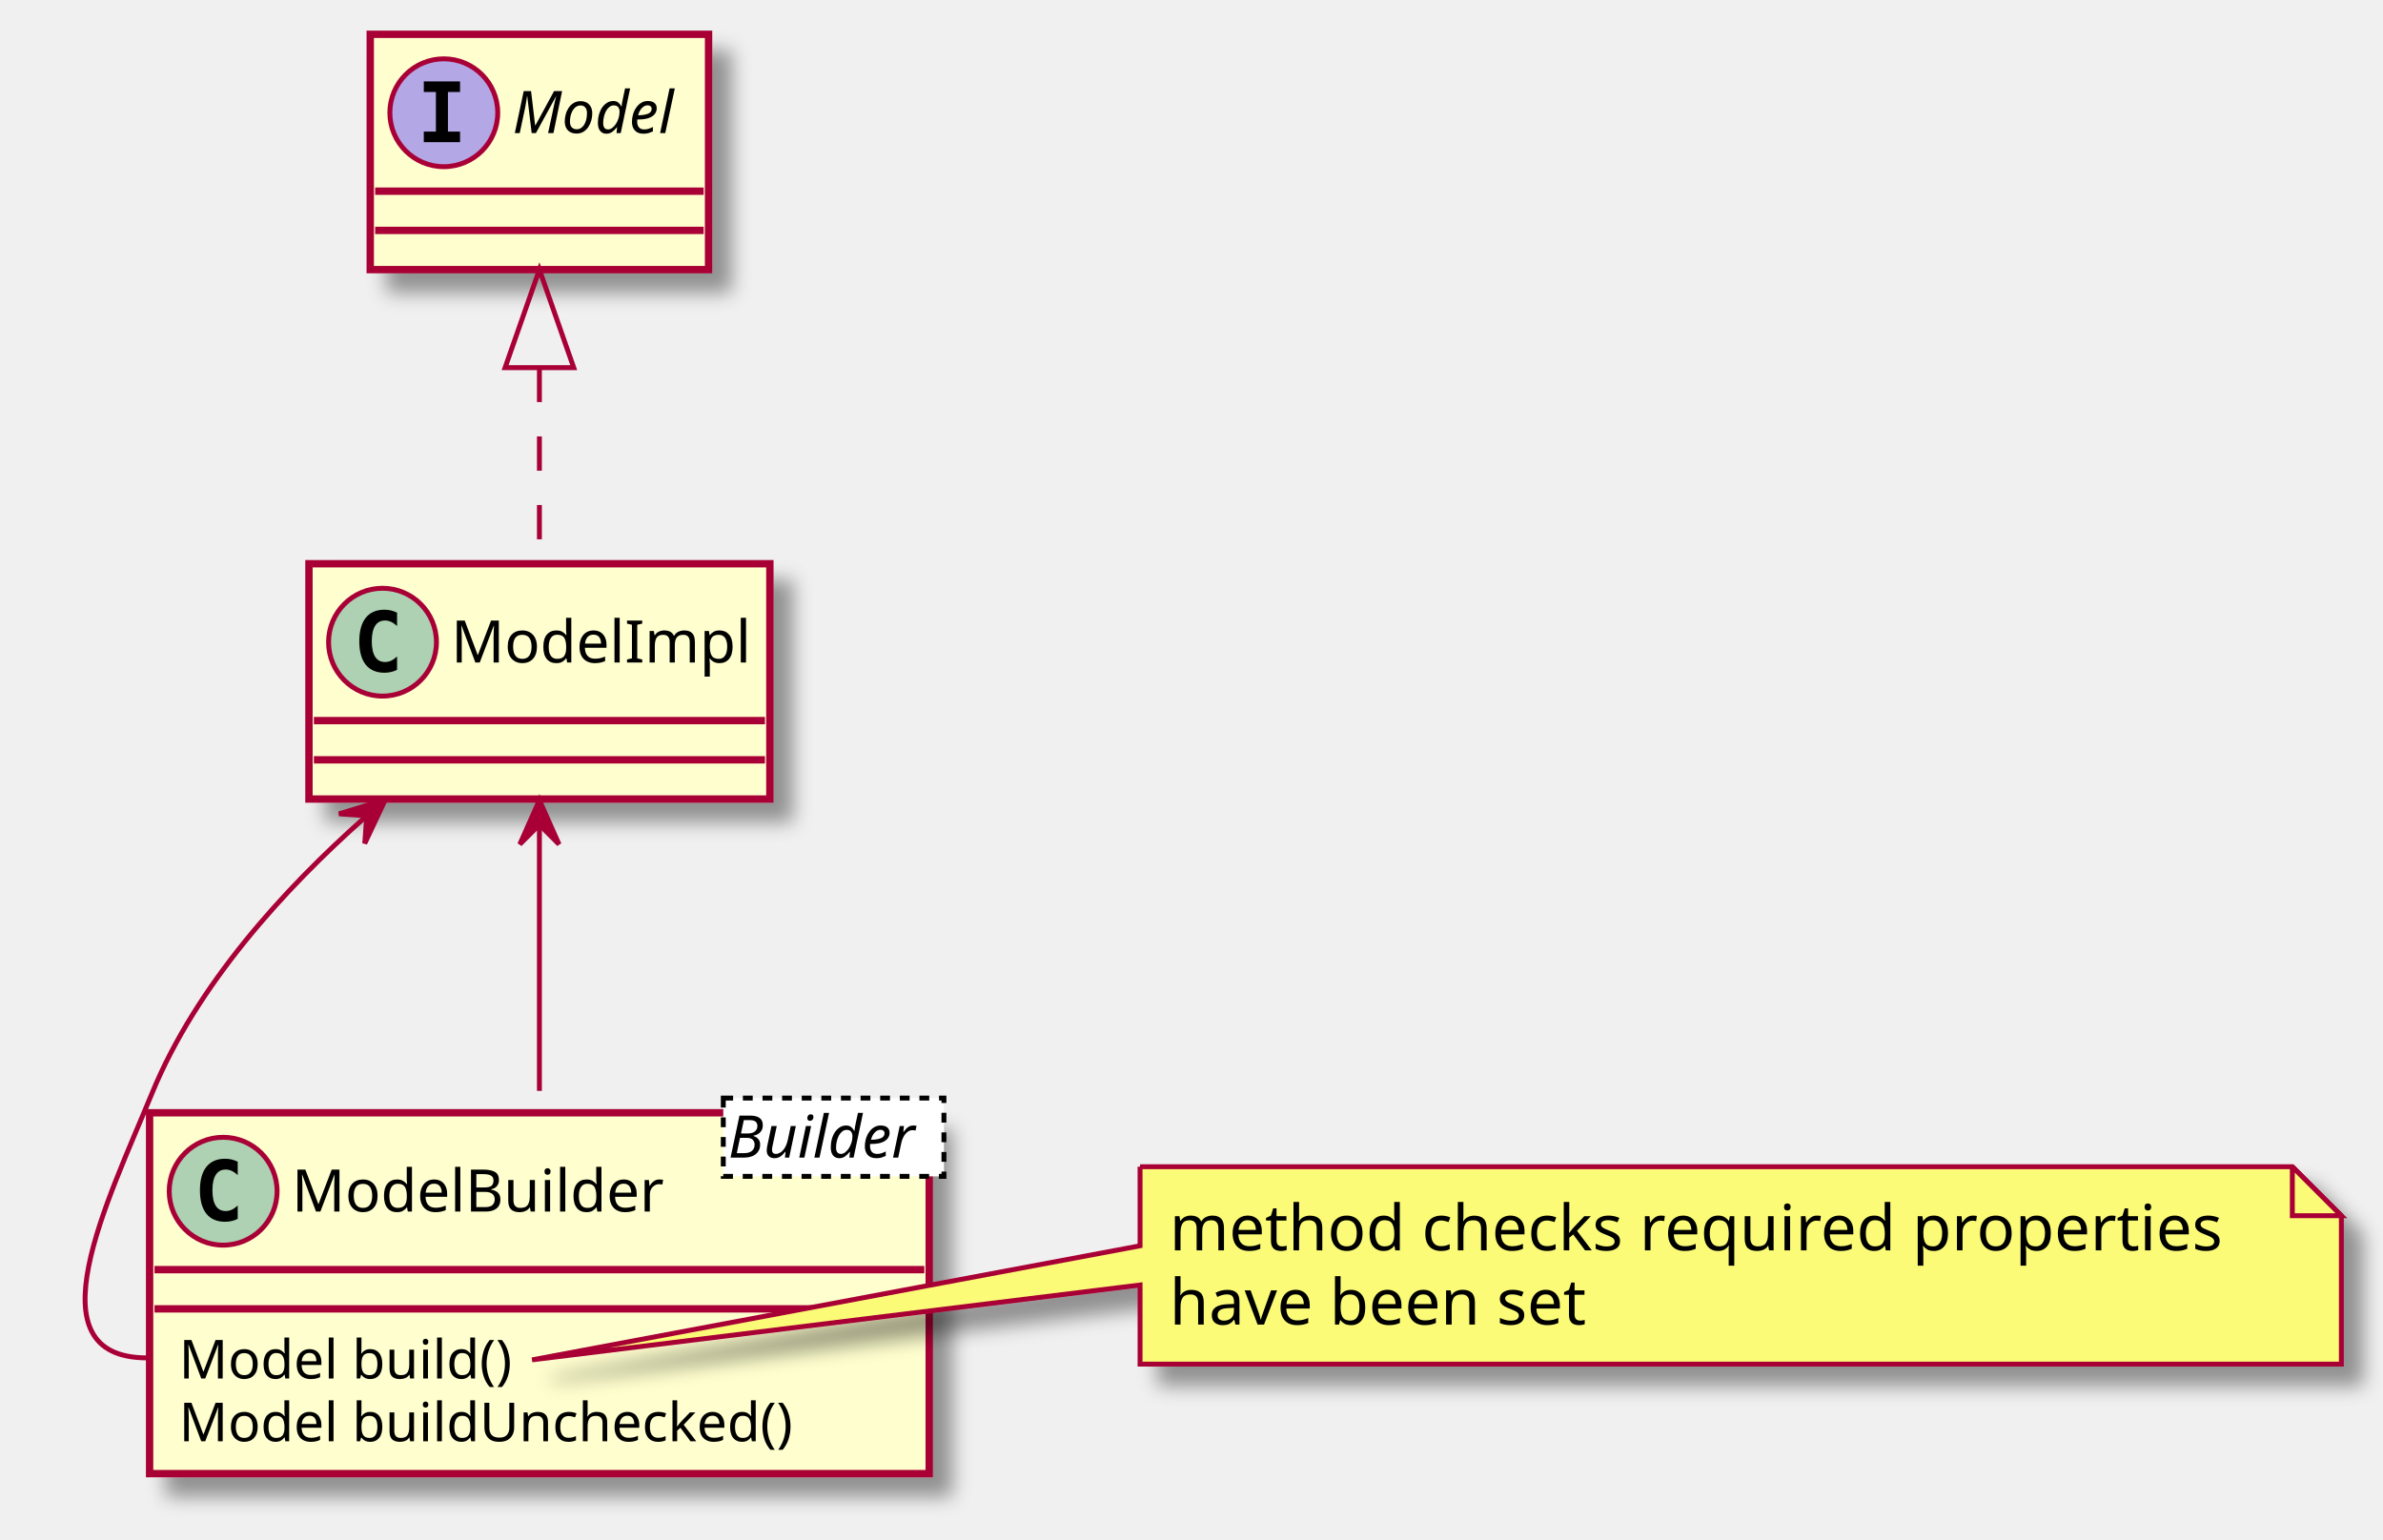
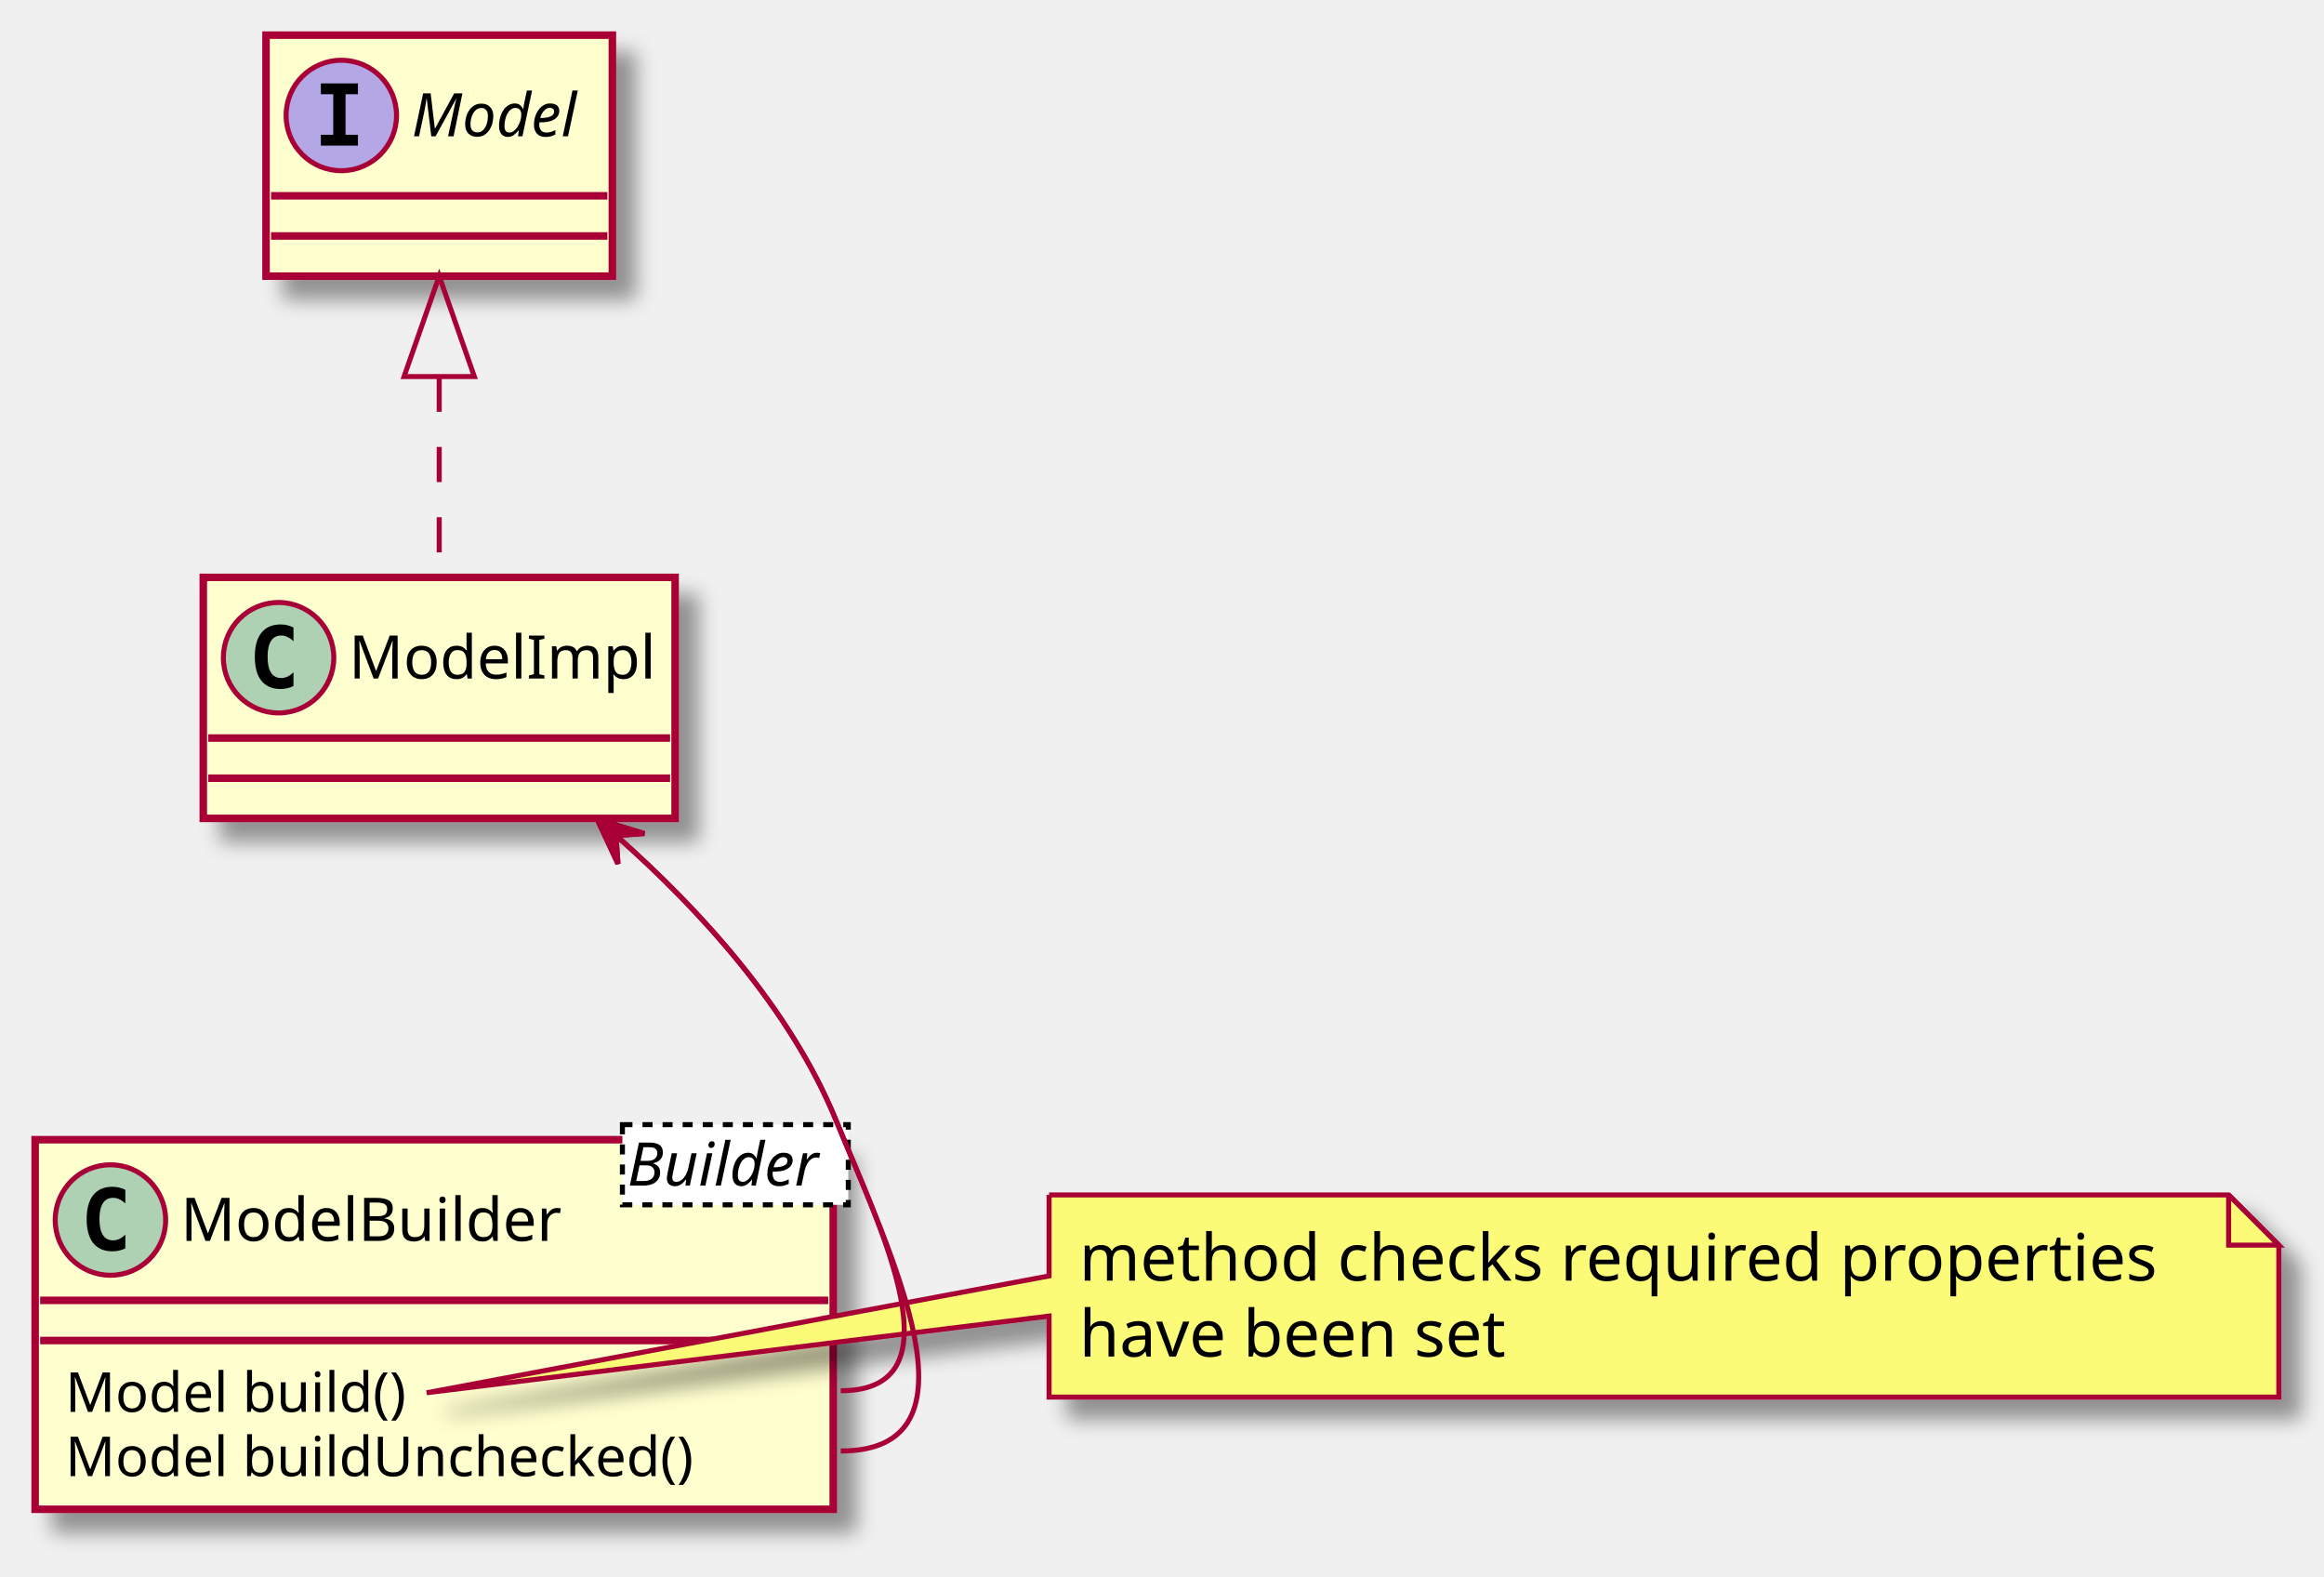
- <svg xmlns="http://www.w3.org/2000/svg" contentScriptType="application/ecmascript" contentStyleType="text/css" height="314px" preserveAspectRatio="none" style="width:486px;height:314px;background:#FFFFFF;" version="1.1" viewBox="0 0 486 314" width="486px" zoomAndPan="magnify">
+ <svg xmlns="http://www.w3.org/2000/svg" contentScriptType="application/ecmascript" contentStyleType="text/css" height="314px" preserveAspectRatio="none" style="width:463px;height:314px;background:#FFFFFF;" version="1.1" viewBox="0 0 463 314" width="463px" zoomAndPan="magnify">
  <defs>
    <filter height="300%" id="f10dlfh0nfw8ro" width="300%" x="-1" y="-1">
      <feGaussianBlur result="blurOut" stdDeviation="2.0" />
      <feColorMatrix in="blurOut" result="blurOut2" type="matrix" values="0 0 0 0 0 0 0 0 0 0 0 0 0 0 0 0 0 0 .4 0" />
      <feOffset dx="4.0" dy="4.0" in="blurOut2" result="blurOut3" />
      <feBlend in="SourceGraphic" in2="blurOut3" mode="normal" />
    </filter>
  </defs>
  <g>
-     <rect codeLine="1" fill="#FEFECE" filter="url(#f10dlfh0nfw8ro)" height="48" id="Model" style="stroke:#A80036;stroke-width:1.5;" width="69" x="75.51" y="7" />
-     <ellipse cx="90.51" cy="23" fill="#B4A7E5" rx="11" ry="11" style="stroke:#A80036;stroke-width:1.0;" />
-     <path d="M86.432,18.766 L86.432,16.609 L93.823,16.609 L93.823,18.766 L91.354,18.766 L91.354,26.844 L93.823,26.844 L93.823,29 L86.432,29 L86.432,26.844 L88.901,26.844 L88.901,18.766 L86.432,18.766 Z " fill="#000000" />
-     <text fill="#000000" font-family="sans-serif" font-size="12" font-style="italic" lengthAdjust="spacing" textLength="37" x="104.51" y="27.154">Model</text>
-     <line style="stroke:#A80036;stroke-width:1.5;" x1="76.51" x2="143.51" y1="39" y2="39" />
-     <line style="stroke:#A80036;stroke-width:1.5;" x1="76.51" x2="143.51" y1="47" y2="47" />
-     <rect codeLine="2" fill="#FEFECE" filter="url(#f10dlfh0nfw8ro)" height="48" id="ModelImpl" style="stroke:#A80036;stroke-width:1.5;" width="94" x="63.01" y="115" />
-     <ellipse cx="78.01" cy="131" fill="#ADD1B2" rx="11" ry="11" style="stroke:#A80036;stroke-width:1.0;" />
-     <path d="M80.979,136.641 Q80.401,136.938 79.76,137.078 Q79.119,137.234 78.416,137.234 Q75.916,137.234 74.588,135.594 Q73.276,133.938 73.276,130.812 Q73.276,127.688 74.588,126.031 Q75.916,124.375 78.416,124.375 Q79.119,124.375 79.76,124.531 Q80.416,124.688 80.979,124.984 L80.979,127.703 Q80.354,127.125 79.76,126.859 Q79.166,126.578 78.541,126.578 Q77.198,126.578 76.51,127.656 Q75.823,128.719 75.823,130.812 Q75.823,132.906 76.51,133.984 Q77.198,135.047 78.541,135.047 Q79.166,135.047 79.76,134.781 Q80.354,134.5 80.979,133.922 L80.979,136.641 Z " fill="#000000" />
-     <text fill="#000000" font-family="sans-serif" font-size="12" lengthAdjust="spacing" textLength="62" x="92.01" y="135.154">ModelImpl</text>
-     <line style="stroke:#A80036;stroke-width:1.5;" x1="64.01" x2="156.01" y1="147" y2="147" />
-     <line style="stroke:#A80036;stroke-width:1.5;" x1="64.01" x2="156.01" y1="155" y2="155" />
-     <rect codeLine="3" fill="#FEFECE" filter="url(#f10dlfh0nfw8ro)" height="73.609" id="ModelBuilder" style="stroke:#A80036;stroke-width:1.5;" width="159" x="30.51" y="227" />
-     <ellipse cx="45.51" cy="243" fill="#ADD1B2" rx="11" ry="11" style="stroke:#A80036;stroke-width:1.0;" />
-     <path d="M48.479,248.641 Q47.901,248.938 47.26,249.078 Q46.619,249.234 45.916,249.234 Q43.416,249.234 42.088,247.594 Q40.776,245.938 40.776,242.812 Q40.776,239.688 42.088,238.031 Q43.416,236.375 45.916,236.375 Q46.619,236.375 47.26,236.531 Q47.916,236.688 48.479,236.984 L48.479,239.703 Q47.854,239.125 47.26,238.859 Q46.666,238.578 46.041,238.578 Q44.697,238.578 44.01,239.656 Q43.322,240.719 43.322,242.812 Q43.322,244.906 44.01,245.984 Q44.697,247.047 46.041,247.047 Q46.666,247.047 47.26,246.781 Q47.854,246.5 48.479,245.922 L48.479,248.641 Z " fill="#000000" />
-     <text fill="#000000" font-family="sans-serif" font-size="12" lengthAdjust="spacing" textLength="80" x="59.51" y="247.154">ModelBuilder</text>
-     <rect fill="#FFFFFF" height="15.969" style="stroke:#000000;stroke-width:1.0;stroke-dasharray:2.0,2.0;" width="45" x="147.51" y="224" />
-     <text fill="#000000" font-family="sans-serif" font-size="12" font-style="italic" lengthAdjust="spacing" textLength="43" x="148.51" y="236.139">Builder</text>
-     <line style="stroke:#A80036;stroke-width:1.5;" x1="31.51" x2="188.51" y1="259" y2="259" />
-     <line style="stroke:#A80036;stroke-width:1.5;" x1="31.51" x2="188.51" y1="267" y2="267" />
-     <text fill="#000000" font-family="sans-serif" font-size="11" lengthAdjust="spacing" textLength="72" x="36.51" y="281.21">Model build()</text>
-     <text fill="#000000" font-family="sans-serif" font-size="11" lengthAdjust="spacing" textLength="133" x="36.51" y="294.015">Model buildUnchecked()</text>
-     <path d="M232.51,238 L232.51,254.133 L108.51,277.402 L232.51,262.133 L232.51,278.266 A0,0 0 0 0 232.51,278.266 L477.51,278.266 A0,0 0 0 0 477.51,278.266 L477.51,248 L467.51,238 L232.51,238 A0,0 0 0 0 232.51,238 " fill="#FBFB77" filter="url(#f10dlfh0nfw8ro)" style="stroke:#A80036;stroke-width:1.0;" />
-     <path d="M467.51,238 L467.51,248 L477.51,248 L467.51,238 " fill="#FBFB77" style="stroke:#A80036;stroke-width:1.0;" />
-     <text fill="#000000" font-family="sans-serif" font-size="13" lengthAdjust="spacing" textLength="224" x="238.51" y="255.067">method checks required properties</text>
-     <text fill="#000000" font-family="sans-serif" font-size="13" lengthAdjust="spacing" textLength="91" x="238.51" y="270.2">have been set</text>
-     <path d="M110.01,75.02 C110.01,88.58 110.01,103.04 110.01,114.68 " fill="none" id="Model-backto-ModelImpl" style="stroke:#A80036;stroke-width:1.0;stroke-dasharray:7.0,7.0;" />
-     <polygon fill="none" points="103.01,75,110.01,55,117.01,75,103.01,75" style="stroke:#A80036;stroke-width:1.0;" />
-     <path codeLine="10" d="M74.42,166.75 C57.95,181.35 40.06,200.95 31.01,223 C21.89,245.21 6,277 30.01,277 " fill="none" id="ModelImpl-backto-ModelBuilder" style="stroke:#A80036;stroke-width:1.0;" />
-     <polygon fill="#A80036" points="78.57,163.14,69.15,166.016,74.793,166.416,74.392,172.059,78.57,163.14" style="stroke:#A80036;stroke-width:1.0;" />
-     <path codeLine="11" d="M110.01,168.52 C110.01,184.6 110.01,204.93 110.01,222.53 " fill="none" id="ModelImpl-backto-ModelBuilder-1" style="stroke:#A80036;stroke-width:1.0;" />
-     <polygon fill="#A80036" points="110.01,163.23,106.01,172.23,110.01,168.23,114.01,172.23,110.01,163.23" style="stroke:#A80036;stroke-width:1.0;" />
+     <rect codeLine="1" fill="#FEFECE" filter="url(#f10dlfh0nfw8ro)" height="48" id="Model" style="stroke:#A80036;stroke-width:1.5;" width="69" x="53" y="7" />
+     <ellipse cx="68" cy="23" fill="#B4A7E5" rx="11" ry="11" style="stroke:#A80036;stroke-width:1.0;" />
+     <path d="M63.922,18.766 L63.922,16.609 L71.312,16.609 L71.312,18.766 L68.844,18.766 L68.844,26.844 L71.312,26.844 L71.312,29 L63.922,29 L63.922,26.844 L66.391,26.844 L66.391,18.766 L63.922,18.766 Z " fill="#000000" />
+     <text fill="#000000" font-family="sans-serif" font-size="12" font-style="italic" lengthAdjust="spacing" textLength="37" x="82" y="27.154">Model</text>
+     <line style="stroke:#A80036;stroke-width:1.5;" x1="54" x2="121" y1="39" y2="39" />
+     <line style="stroke:#A80036;stroke-width:1.5;" x1="54" x2="121" y1="47" y2="47" />
+     <rect codeLine="2" fill="#FEFECE" filter="url(#f10dlfh0nfw8ro)" height="48" id="ModelImpl" style="stroke:#A80036;stroke-width:1.5;" width="94" x="40.5" y="115" />
+     <ellipse cx="55.5" cy="131" fill="#ADD1B2" rx="11" ry="11" style="stroke:#A80036;stroke-width:1.0;" />
+     <path d="M58.469,136.641 Q57.891,136.938 57.25,137.078 Q56.609,137.234 55.906,137.234 Q53.406,137.234 52.078,135.594 Q50.766,133.938 50.766,130.812 Q50.766,127.688 52.078,126.031 Q53.406,124.375 55.906,124.375 Q56.609,124.375 57.25,124.531 Q57.906,124.688 58.469,124.984 L58.469,127.703 Q57.844,127.125 57.25,126.859 Q56.656,126.578 56.031,126.578 Q54.688,126.578 54,127.656 Q53.312,128.719 53.312,130.812 Q53.312,132.906 54,133.984 Q54.688,135.047 56.031,135.047 Q56.656,135.047 57.25,134.781 Q57.844,134.5 58.469,133.922 L58.469,136.641 Z " fill="#000000" />
+     <text fill="#000000" font-family="sans-serif" font-size="12" lengthAdjust="spacing" textLength="62" x="69.5" y="135.154">ModelImpl</text>
+     <line style="stroke:#A80036;stroke-width:1.5;" x1="41.5" x2="133.5" y1="147" y2="147" />
+     <line style="stroke:#A80036;stroke-width:1.5;" x1="41.5" x2="133.5" y1="155" y2="155" />
+     <rect codeLine="3" fill="#FEFECE" filter="url(#f10dlfh0nfw8ro)" height="73.609" id="ModelBuilder" style="stroke:#A80036;stroke-width:1.5;" width="159" x="7" y="227" />
+     <ellipse cx="22" cy="243" fill="#ADD1B2" rx="11" ry="11" style="stroke:#A80036;stroke-width:1.0;" />
+     <path d="M24.969,248.641 Q24.391,248.938 23.75,249.078 Q23.109,249.234 22.406,249.234 Q19.906,249.234 18.578,247.594 Q17.266,245.938 17.266,242.812 Q17.266,239.688 18.578,238.031 Q19.906,236.375 22.406,236.375 Q23.109,236.375 23.75,236.531 Q24.406,236.688 24.969,236.984 L24.969,239.703 Q24.344,239.125 23.75,238.859 Q23.156,238.578 22.531,238.578 Q21.188,238.578 20.5,239.656 Q19.812,240.719 19.812,242.812 Q19.812,244.906 20.5,245.984 Q21.188,247.047 22.531,247.047 Q23.156,247.047 23.75,246.781 Q24.344,246.5 24.969,245.922 L24.969,248.641 Z " fill="#000000" />
+     <text fill="#000000" font-family="sans-serif" font-size="12" lengthAdjust="spacing" textLength="80" x="36" y="247.154">ModelBuilder</text>
+     <rect fill="#FFFFFF" height="15.969" style="stroke:#000000;stroke-width:1.0;stroke-dasharray:2.0,2.0;" width="45" x="124" y="224" />
+     <text fill="#000000" font-family="sans-serif" font-size="12" font-style="italic" lengthAdjust="spacing" textLength="43" x="125" y="236.139">Builder</text>
+     <line style="stroke:#A80036;stroke-width:1.5;" x1="8" x2="165" y1="259" y2="259" />
+     <line style="stroke:#A80036;stroke-width:1.5;" x1="8" x2="165" y1="267" y2="267" />
+     <text fill="#000000" font-family="sans-serif" font-size="11" lengthAdjust="spacing" textLength="72" x="13" y="281.21">Model build()</text>
+     <text fill="#000000" font-family="sans-serif" font-size="11" lengthAdjust="spacing" textLength="133" x="13" y="294.015">Model buildUnchecked()</text>
+     <path d="M209,238 L209,254.133 L85,277.402 L209,262.133 L209,278.266 A0,0 0 0 0 209,278.266 L454,278.266 A0,0 0 0 0 454,278.266 L454,248 L444,238 L209,238 A0,0 0 0 0 209,238 " fill="#FBFB77" filter="url(#f10dlfh0nfw8ro)" style="stroke:#A80036;stroke-width:1.0;" />
+     <path d="M444,238 L444,248 L454,248 L444,238 " fill="#FBFB77" style="stroke:#A80036;stroke-width:1.0;" />
+     <text fill="#000000" font-family="sans-serif" font-size="13" lengthAdjust="spacing" textLength="224" x="215" y="255.067">method checks required properties</text>
+     <text fill="#000000" font-family="sans-serif" font-size="13" lengthAdjust="spacing" textLength="91" x="215" y="270.2">have been set</text>
+     <path d="M87.5,75.02 C87.5,88.58 87.5,103.04 87.5,114.68 " fill="none" id="Model-backto-ModelImpl" style="stroke:#A80036;stroke-width:1.0;stroke-dasharray:7.0,7.0;" />
+     <polygon fill="none" points="80.5,75,87.5,55,94.5,75,80.5,75" style="stroke:#A80036;stroke-width:1.0;" />
+     <path codeLine="10" d="M123.09,166.75 C139.55,181.35 157.44,200.95 166.5,223 C175.62,245.21 191.5,277 167.5,277 " fill="none" id="ModelImpl-backto-ModelBuilder" style="stroke:#A80036;stroke-width:1.0;" />
+     <polygon fill="#A80036" points="118.94,163.14,123.098,172.068,122.71,166.424,128.353,166.036,118.94,163.14" style="stroke:#A80036;stroke-width:1.0;" />
+     <path codeLine="11" d="M123.12,166.73 C139.59,181.33 157.48,200.93 166.5,223 C177.6,250.16 196.84,289 167.5,289 " fill="none" id="ModelImpl-backto-ModelBuilder-1" style="stroke:#A80036;stroke-width:1.0;" />
+     <polygon fill="#A80036" points="118.96,163.13,123.135,172.05,122.736,166.407,128.379,166.008,118.96,163.13" style="stroke:#A80036;stroke-width:1.0;" />
  </g>
</svg>
